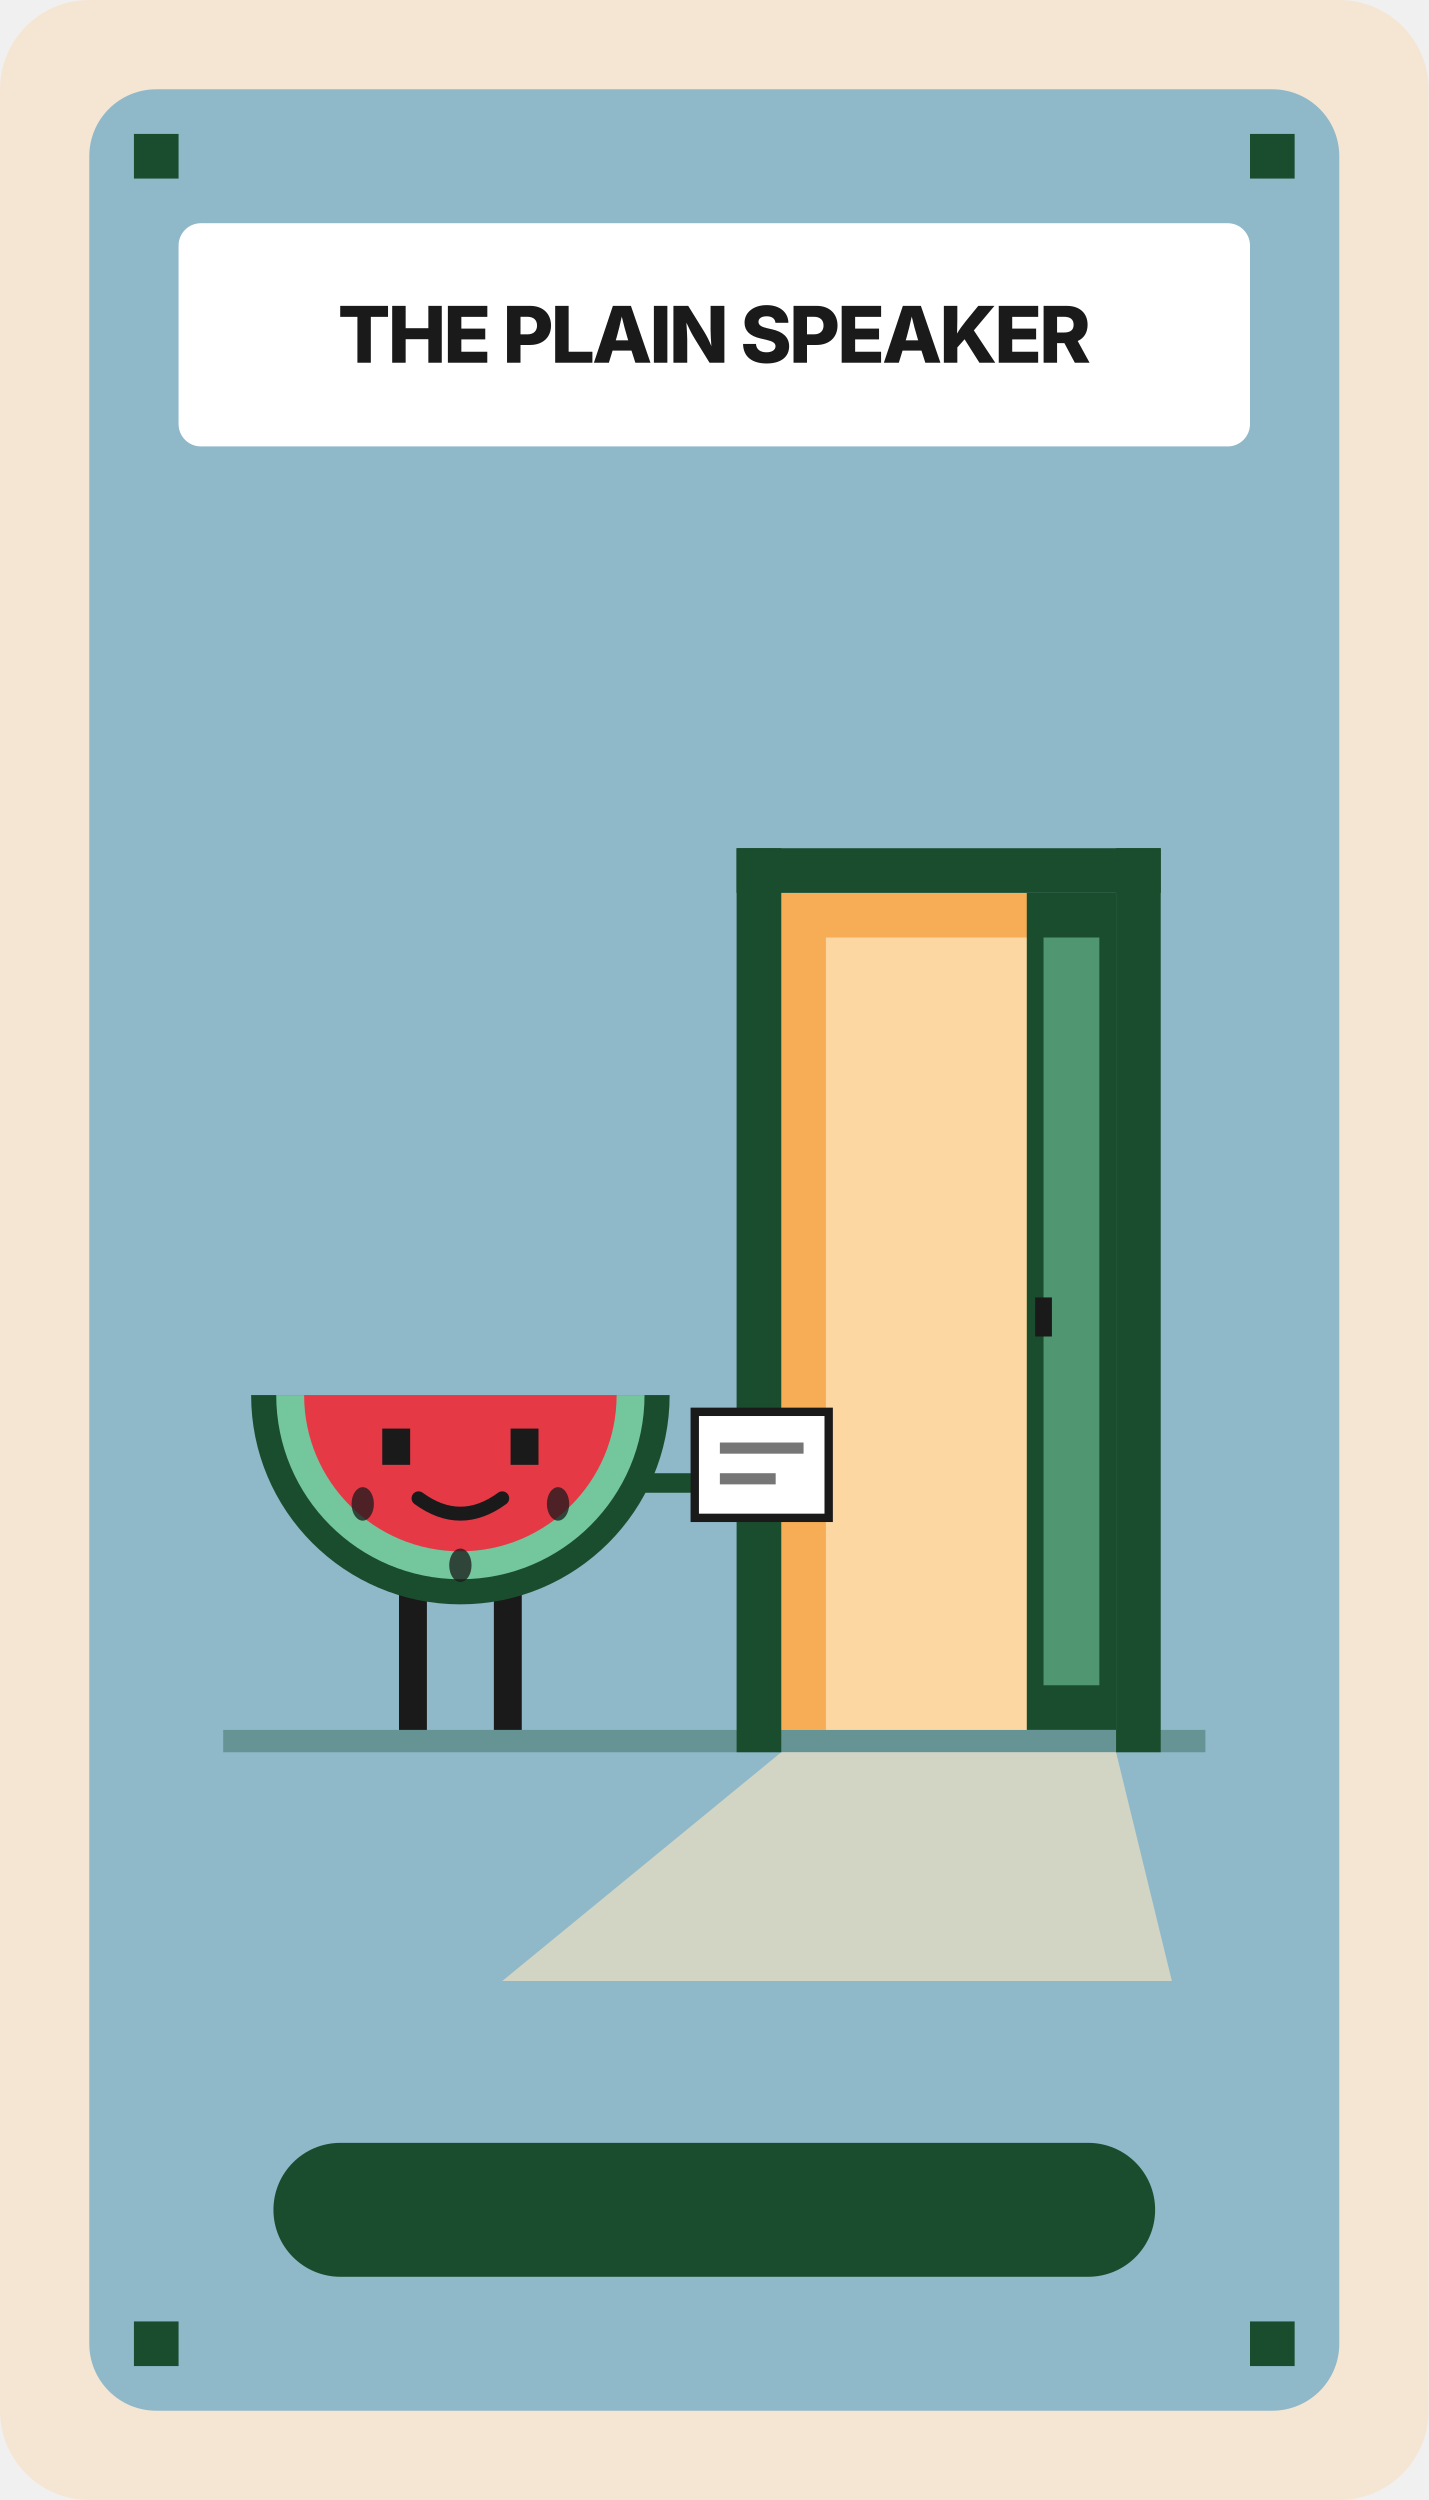
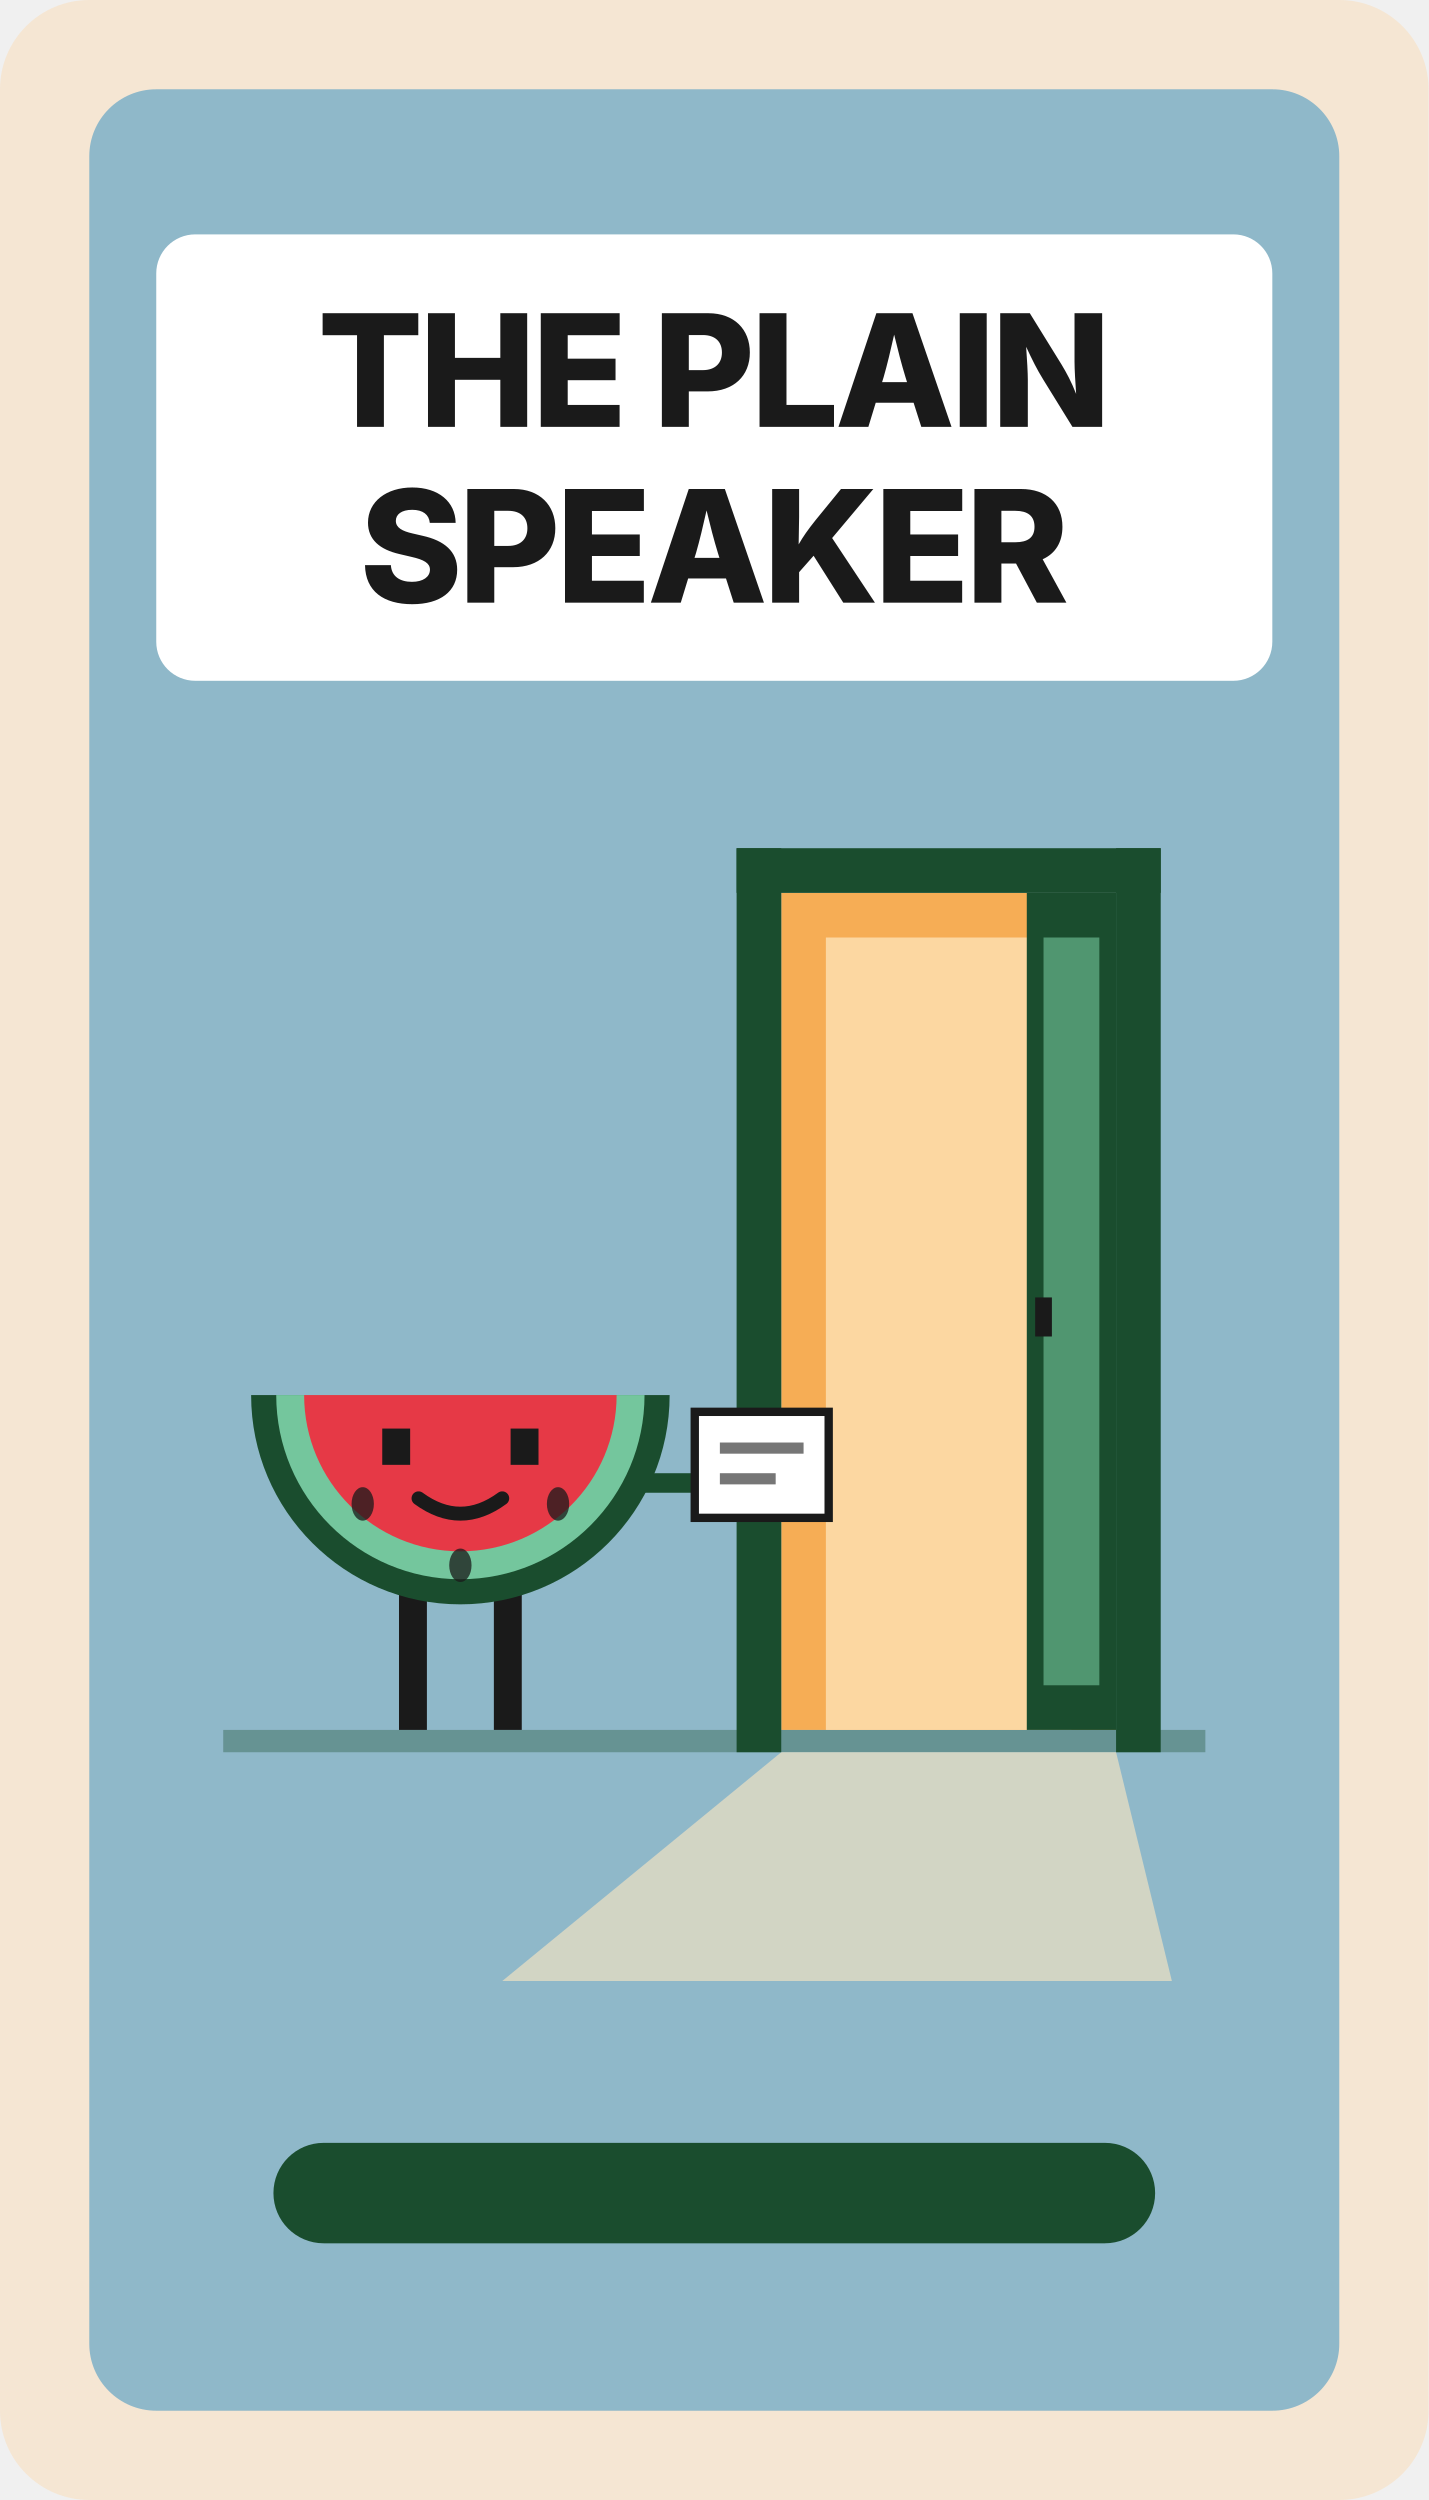
<svg xmlns="http://www.w3.org/2000/svg" width="1024" height="1792" viewBox="0 0 1024 1792">
  <rect width="1024" height="1792" fill="#f5e6d3" rx="64" />
  <rect x="64" y="64" width="896" height="1664" fill="#8fb8c9" rx="48" />
-   <rect x="96" y="96" width="32" height="32" fill="#1a4d2e" />
-   <rect x="96" y="1664" width="32" height="32" fill="#1a4d2e" />
-   <rect x="896" y="96" width="32" height="32" fill="#1a4d2e" />
-   <rect x="896" y="1664" width="32" height="32" fill="#1a4d2e" />
-   <rect x="128" y="160" width="768" height="160" fill="#ffffff" rx="16" />
-   <text x="512" y="260" font-family="system-ui, -apple-system, sans-serif" font-size="56" font-weight="800" fill="#1a1a1a" text-anchor="middle" letter-spacing="-2">THE PLAIN SPEAKER</text>
+   <rect x="112" y="168" width="800" height="320" fill="#ffffff" rx="28" />
+   <text x="512" y="306" font-family="system-ui, -apple-system, Segoe UI, sans-serif" font-size="112" font-weight="800" fill="#1a1a1a" text-anchor="middle" letter-spacing="-3">THE PLAIN</text>
+   <text x="512" y="432" font-family="system-ui, -apple-system, Segoe UI, sans-serif" font-size="112" font-weight="800" fill="#1a1a1a" text-anchor="middle" letter-spacing="-3">SPEAKER</text>
  <rect x="160" y="1240" width="704" height="16" fill="#1a4d2e" opacity="0.35" />
  <path d="M560 1256 L800 1256 L840 1420 L360 1420 Z" fill="#ffe8c2" opacity="0.6" />
  <rect x="560" y="640" width="240" height="600" fill="#f6ad55" />
  <rect x="592" y="672" width="176" height="568" fill="#ffe8c2" opacity="0.7" />
  <rect x="736" y="640" width="64" height="600" fill="#1a4d2e" />
  <rect x="748" y="672" width="40" height="536" fill="#74c69d" opacity="0.6" />
  <rect x="742" y="930" width="12" height="28" fill="#1a1a1a" />
  <rect x="528" y="608" width="304" height="32" fill="#1a4d2e" />
  <rect x="528" y="608" width="32" height="648" fill="#1a4d2e" />
  <rect x="800" y="608" width="32" height="648" fill="#1a4d2e" />
  <g transform="translate(330, 1000)">
    <rect x="-44" y="120" width="20" height="120" fill="#1a1a1a" />
    <rect x="24" y="120" width="20" height="120" fill="#1a1a1a" />
    <path d="M-150 0 A150 150 0 0 0 150 0 Z" fill="#1a4d2e" />
    <path d="M-132 0 A132 132 0 0 0 132 0 Z" fill="#74c69d" />
    <path d="M-112 0 A112 112 0 0 0 112 0 Z" fill="#e63946" />
    <rect x="-56" y="24" width="20" height="26" fill="#1a1a1a" />
    <rect x="36" y="24" width="20" height="26" fill="#1a1a1a" />
    <path d="M-30 74 Q0 96 30 74" fill="none" stroke="#1a1a1a" stroke-width="10" stroke-linecap="round" />
    <ellipse cx="-70" cy="78" rx="8" ry="12" fill="#1a1a1a" opacity="0.75" />
    <ellipse cx="70" cy="78" rx="8" ry="12" fill="#1a1a1a" opacity="0.75" />
    <ellipse cx="0" cy="122" rx="8" ry="12" fill="#1a1a1a" opacity="0.75" />
    <rect x="128" y="56" width="48" height="14" fill="#1a4d2e" />
    <rect x="168" y="12" width="96" height="76" fill="#ffffff" stroke="#1a1a1a" stroke-width="6" />
    <rect x="186" y="34" width="60" height="8" fill="#1a1a1a" opacity="0.6" />
    <rect x="186" y="56" width="40" height="8" fill="#1a1a1a" opacity="0.6" />
  </g>
-   <rect x="196" y="1536" width="632" height="96" fill="#1a4d2e" rx="48" />
+   <rect x="196" y="1536" width="632" height="72" fill="#1a4d2e" rx="36" />
</svg>
